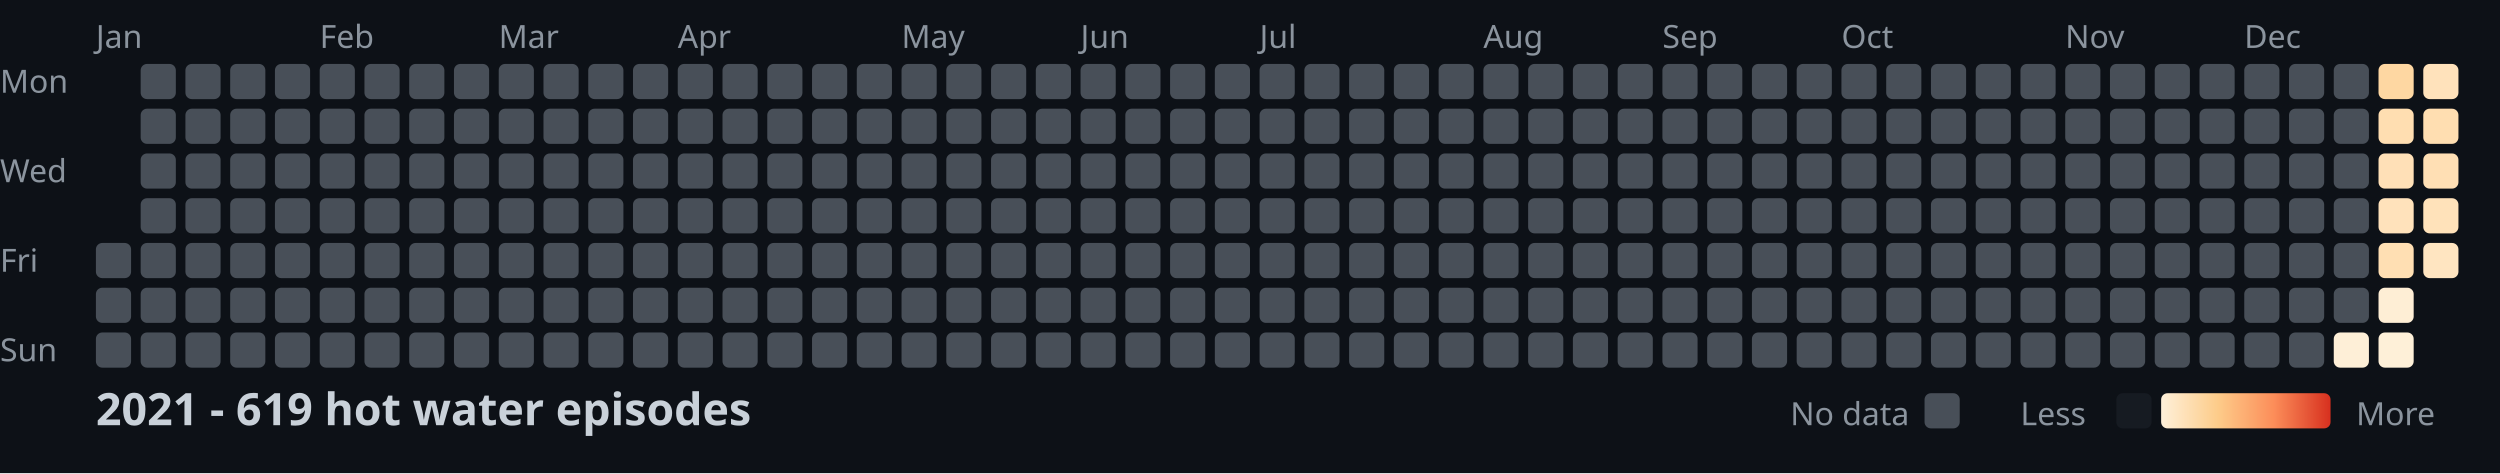
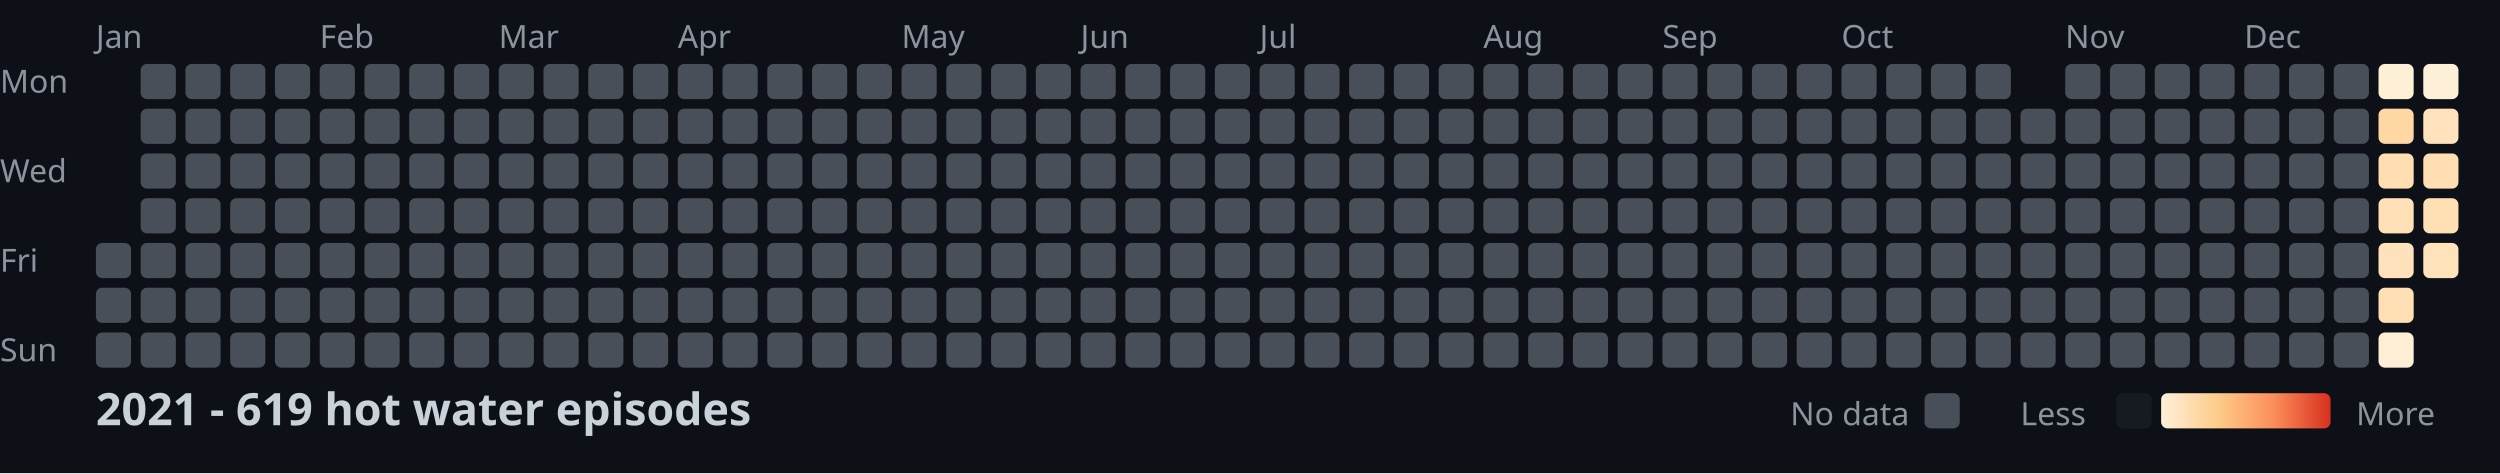
<svg xmlns="http://www.w3.org/2000/svg" width="782" height="148">
  <style>
    .month { font: 10px sans-serif; fill: #8b949e; }
    .day { font: 10px sans-serif; fill: #8b949e; }
    .title { font: bold 14px sans-serif; fill: #c9d1d9; }
    .legend { font: 10px sans-serif; fill: #8b949e; }
  </style>
  <rect width="100%" height="100%" fill="#0d1117" />
  <text x="0" y="29" class="day">Mon</text>
  <text x="0" y="57" class="day">Wed</text>
  <text x="0" y="85" class="day">Fri</text>
  <text x="0" y="113" class="day">Sun</text>
  <text x="30" y="15" class="month">Jan</text>
  <text x="100" y="15" class="month">Feb</text>
  <text x="156" y="15" class="month">Mar</text>
  <text x="212" y="15" class="month">Apr</text>
  <text x="282" y="15" class="month">May</text>
  <text x="338" y="15" class="month">Jun</text>
  <text x="394" y="15" class="month">Jul</text>
  <text x="464" y="15" class="month">Aug</text>
  <text x="520" y="15" class="month">Sep</text>
  <text x="576" y="15" class="month">Oct</text>
  <text x="646" y="15" class="month">Nov</text>
  <text x="702" y="15" class="month">Dec</text>
  <rect x="30" y="76" width="11" height="11" fill="#484f58" rx="2" />
  <rect x="30" y="90" width="11" height="11" fill="#484f58" rx="2" />
  <rect x="30" y="104" width="11" height="11" fill="#484f58" rx="2" />
  <rect x="44" y="20" width="11" height="11" fill="#484f58" rx="2" />
  <rect x="44" y="34" width="11" height="11" fill="#484f58" rx="2" />
  <rect x="44" y="48" width="11" height="11" fill="#484f58" rx="2" />
  <rect x="44" y="62" width="11" height="11" fill="#484f58" rx="2" />
  <rect x="44" y="76" width="11" height="11" fill="#484f58" rx="2" />
  <rect x="44" y="90" width="11" height="11" fill="#484f58" rx="2" />
  <rect x="44" y="104" width="11" height="11" fill="#484f58" rx="2" />
  <rect x="58" y="20" width="11" height="11" fill="#484f58" rx="2" />
  <rect x="58" y="34" width="11" height="11" fill="#484f58" rx="2" />
  <rect x="58" y="48" width="11" height="11" fill="#484f58" rx="2" />
  <rect x="58" y="62" width="11" height="11" fill="#484f58" rx="2" />
  <rect x="58" y="76" width="11" height="11" fill="#484f58" rx="2" />
  <rect x="58" y="90" width="11" height="11" fill="#484f58" rx="2" />
  <rect x="58" y="104" width="11" height="11" fill="#484f58" rx="2" />
  <rect x="72" y="20" width="11" height="11" fill="#484f58" rx="2" />
  <rect x="72" y="34" width="11" height="11" fill="#484f58" rx="2" />
  <rect x="72" y="48" width="11" height="11" fill="#484f58" rx="2" />
  <rect x="72" y="62" width="11" height="11" fill="#484f58" rx="2" />
  <rect x="72" y="76" width="11" height="11" fill="#484f58" rx="2" />
  <rect x="72" y="90" width="11" height="11" fill="#484f58" rx="2" />
  <rect x="72" y="104" width="11" height="11" fill="#484f58" rx="2" />
  <rect x="86" y="20" width="11" height="11" fill="#484f58" rx="2" />
  <rect x="86" y="34" width="11" height="11" fill="#484f58" rx="2" />
  <rect x="86" y="48" width="11" height="11" fill="#484f58" rx="2" />
  <rect x="86" y="62" width="11" height="11" fill="#484f58" rx="2" />
  <rect x="86" y="76" width="11" height="11" fill="#484f58" rx="2" />
  <rect x="86" y="90" width="11" height="11" fill="#484f58" rx="2" />
  <rect x="86" y="104" width="11" height="11" fill="#484f58" rx="2" />
  <rect x="100" y="20" width="11" height="11" fill="#484f58" rx="2" />
  <rect x="100" y="34" width="11" height="11" fill="#484f58" rx="2" />
  <rect x="100" y="48" width="11" height="11" fill="#484f58" rx="2" />
  <rect x="100" y="62" width="11" height="11" fill="#484f58" rx="2" />
  <rect x="100" y="76" width="11" height="11" fill="#484f58" rx="2" />
  <rect x="100" y="90" width="11" height="11" fill="#484f58" rx="2" />
  <rect x="100" y="104" width="11" height="11" fill="#484f58" rx="2" />
  <rect x="114" y="20" width="11" height="11" fill="#484f58" rx="2" />
  <rect x="114" y="34" width="11" height="11" fill="#484f58" rx="2" />
  <rect x="114" y="48" width="11" height="11" fill="#484f58" rx="2" />
  <rect x="114" y="62" width="11" height="11" fill="#484f58" rx="2" />
  <rect x="114" y="76" width="11" height="11" fill="#484f58" rx="2" />
  <rect x="114" y="90" width="11" height="11" fill="#484f58" rx="2" />
  <rect x="114" y="104" width="11" height="11" fill="#484f58" rx="2" />
  <rect x="128" y="20" width="11" height="11" fill="#484f58" rx="2" />
  <rect x="128" y="34" width="11" height="11" fill="#484f58" rx="2" />
  <rect x="128" y="48" width="11" height="11" fill="#484f58" rx="2" />
  <rect x="128" y="62" width="11" height="11" fill="#484f58" rx="2" />
  <rect x="128" y="76" width="11" height="11" fill="#484f58" rx="2" />
  <rect x="128" y="90" width="11" height="11" fill="#484f58" rx="2" />
  <rect x="128" y="104" width="11" height="11" fill="#484f58" rx="2" />
  <rect x="142" y="20" width="11" height="11" fill="#484f58" rx="2" />
  <rect x="142" y="34" width="11" height="11" fill="#484f58" rx="2" />
  <rect x="142" y="48" width="11" height="11" fill="#484f58" rx="2" />
  <rect x="142" y="62" width="11" height="11" fill="#484f58" rx="2" />
  <rect x="142" y="76" width="11" height="11" fill="#484f58" rx="2" />
  <rect x="142" y="90" width="11" height="11" fill="#484f58" rx="2" />
  <rect x="142" y="104" width="11" height="11" fill="#484f58" rx="2" />
  <rect x="156" y="20" width="11" height="11" fill="#484f58" rx="2" />
  <rect x="156" y="34" width="11" height="11" fill="#484f58" rx="2" />
  <rect x="156" y="48" width="11" height="11" fill="#484f58" rx="2" />
  <rect x="156" y="62" width="11" height="11" fill="#484f58" rx="2" />
  <rect x="156" y="76" width="11" height="11" fill="#484f58" rx="2" />
  <rect x="156" y="90" width="11" height="11" fill="#484f58" rx="2" />
  <rect x="156" y="104" width="11" height="11" fill="#484f58" rx="2" />
  <rect x="170" y="20" width="11" height="11" fill="#484f58" rx="2" />
  <rect x="170" y="34" width="11" height="11" fill="#484f58" rx="2" />
  <rect x="170" y="48" width="11" height="11" fill="#484f58" rx="2" />
  <rect x="170" y="62" width="11" height="11" fill="#484f58" rx="2" />
  <rect x="170" y="76" width="11" height="11" fill="#484f58" rx="2" />
  <rect x="170" y="90" width="11" height="11" fill="#484f58" rx="2" />
  <rect x="170" y="104" width="11" height="11" fill="#484f58" rx="2" />
  <rect x="184" y="20" width="11" height="11" fill="#484f58" rx="2" />
  <rect x="184" y="34" width="11" height="11" fill="#484f58" rx="2" />
  <rect x="184" y="48" width="11" height="11" fill="#484f58" rx="2" />
  <rect x="184" y="62" width="11" height="11" fill="#484f58" rx="2" />
  <rect x="184" y="76" width="11" height="11" fill="#484f58" rx="2" />
  <rect x="184" y="90" width="11" height="11" fill="#484f58" rx="2" />
  <rect x="184" y="104" width="11" height="11" fill="#484f58" rx="2" />
  <rect x="198" y="20" width="11" height="11" fill="#484f58" rx="2" />
  <rect x="198" y="34" width="11" height="11" fill="#484f58" rx="2" />
  <rect x="198" y="48" width="11" height="11" fill="#484f58" rx="2" />
  <rect x="198" y="62" width="11" height="11" fill="#484f58" rx="2" />
  <rect x="198" y="76" width="11" height="11" fill="#484f58" rx="2" />
  <rect x="198" y="90" width="11" height="11" fill="#484f58" rx="2" />
  <rect x="198" y="104" width="11" height="11" fill="#484f58" rx="2" />
-   <rect x="212" y="20" width="11" height="11" fill="#484f58" rx="2" />
+   <rect x="198" y="20" width="11" height="11" fill="#484f58" rx="2" />
  <rect x="212" y="34" width="11" height="11" fill="#484f58" rx="2" />
  <rect x="212" y="48" width="11" height="11" fill="#484f58" rx="2" />
  <rect x="212" y="62" width="11" height="11" fill="#484f58" rx="2" />
  <rect x="212" y="76" width="11" height="11" fill="#484f58" rx="2" />
  <rect x="212" y="90" width="11" height="11" fill="#484f58" rx="2" />
  <rect x="212" y="104" width="11" height="11" fill="#484f58" rx="2" />
-   <rect x="226" y="20" width="11" height="11" fill="#484f58" rx="2" />
+   <rect x="212" y="20" width="11" height="11" fill="#484f58" rx="2" />
  <rect x="226" y="34" width="11" height="11" fill="#484f58" rx="2" />
  <rect x="226" y="48" width="11" height="11" fill="#484f58" rx="2" />
  <rect x="226" y="62" width="11" height="11" fill="#484f58" rx="2" />
  <rect x="226" y="76" width="11" height="11" fill="#484f58" rx="2" />
  <rect x="226" y="90" width="11" height="11" fill="#484f58" rx="2" />
  <rect x="226" y="104" width="11" height="11" fill="#484f58" rx="2" />
-   <rect x="240" y="20" width="11" height="11" fill="#484f58" rx="2" />
+   <rect x="226" y="20" width="11" height="11" fill="#484f58" rx="2" />
  <rect x="240" y="34" width="11" height="11" fill="#484f58" rx="2" />
  <rect x="240" y="48" width="11" height="11" fill="#484f58" rx="2" />
  <rect x="240" y="62" width="11" height="11" fill="#484f58" rx="2" />
  <rect x="240" y="76" width="11" height="11" fill="#484f58" rx="2" />
  <rect x="240" y="90" width="11" height="11" fill="#484f58" rx="2" />
  <rect x="240" y="104" width="11" height="11" fill="#484f58" rx="2" />
-   <rect x="254" y="20" width="11" height="11" fill="#484f58" rx="2" />
+   <rect x="240" y="20" width="11" height="11" fill="#484f58" rx="2" />
  <rect x="254" y="34" width="11" height="11" fill="#484f58" rx="2" />
  <rect x="254" y="48" width="11" height="11" fill="#484f58" rx="2" />
  <rect x="254" y="62" width="11" height="11" fill="#484f58" rx="2" />
  <rect x="254" y="76" width="11" height="11" fill="#484f58" rx="2" />
  <rect x="254" y="90" width="11" height="11" fill="#484f58" rx="2" />
  <rect x="254" y="104" width="11" height="11" fill="#484f58" rx="2" />
-   <rect x="268" y="20" width="11" height="11" fill="#484f58" rx="2" />
+   <rect x="254" y="20" width="11" height="11" fill="#484f58" rx="2" />
  <rect x="268" y="34" width="11" height="11" fill="#484f58" rx="2" />
  <rect x="268" y="48" width="11" height="11" fill="#484f58" rx="2" />
  <rect x="268" y="62" width="11" height="11" fill="#484f58" rx="2" />
  <rect x="268" y="76" width="11" height="11" fill="#484f58" rx="2" />
  <rect x="268" y="90" width="11" height="11" fill="#484f58" rx="2" />
  <rect x="268" y="104" width="11" height="11" fill="#484f58" rx="2" />
-   <rect x="282" y="20" width="11" height="11" fill="#484f58" rx="2" />
+   <rect x="268" y="20" width="11" height="11" fill="#484f58" rx="2" />
  <rect x="282" y="34" width="11" height="11" fill="#484f58" rx="2" />
  <rect x="282" y="48" width="11" height="11" fill="#484f58" rx="2" />
  <rect x="282" y="62" width="11" height="11" fill="#484f58" rx="2" />
  <rect x="282" y="76" width="11" height="11" fill="#484f58" rx="2" />
  <rect x="282" y="90" width="11" height="11" fill="#484f58" rx="2" />
  <rect x="282" y="104" width="11" height="11" fill="#484f58" rx="2" />
-   <rect x="296" y="20" width="11" height="11" fill="#484f58" rx="2" />
+   <rect x="282" y="20" width="11" height="11" fill="#484f58" rx="2" />
  <rect x="296" y="34" width="11" height="11" fill="#484f58" rx="2" />
  <rect x="296" y="48" width="11" height="11" fill="#484f58" rx="2" />
  <rect x="296" y="62" width="11" height="11" fill="#484f58" rx="2" />
  <rect x="296" y="76" width="11" height="11" fill="#484f58" rx="2" />
  <rect x="296" y="90" width="11" height="11" fill="#484f58" rx="2" />
  <rect x="296" y="104" width="11" height="11" fill="#484f58" rx="2" />
-   <rect x="310" y="20" width="11" height="11" fill="#484f58" rx="2" />
+   <rect x="296" y="20" width="11" height="11" fill="#484f58" rx="2" />
  <rect x="310" y="34" width="11" height="11" fill="#484f58" rx="2" />
  <rect x="310" y="48" width="11" height="11" fill="#484f58" rx="2" />
  <rect x="310" y="62" width="11" height="11" fill="#484f58" rx="2" />
  <rect x="310" y="76" width="11" height="11" fill="#484f58" rx="2" />
  <rect x="310" y="90" width="11" height="11" fill="#484f58" rx="2" />
  <rect x="310" y="104" width="11" height="11" fill="#484f58" rx="2" />
-   <rect x="324" y="20" width="11" height="11" fill="#484f58" rx="2" />
+   <rect x="310" y="20" width="11" height="11" fill="#484f58" rx="2" />
  <rect x="324" y="34" width="11" height="11" fill="#484f58" rx="2" />
  <rect x="324" y="48" width="11" height="11" fill="#484f58" rx="2" />
  <rect x="324" y="62" width="11" height="11" fill="#484f58" rx="2" />
  <rect x="324" y="76" width="11" height="11" fill="#484f58" rx="2" />
  <rect x="324" y="90" width="11" height="11" fill="#484f58" rx="2" />
  <rect x="324" y="104" width="11" height="11" fill="#484f58" rx="2" />
-   <rect x="338" y="20" width="11" height="11" fill="#484f58" rx="2" />
+   <rect x="324" y="20" width="11" height="11" fill="#484f58" rx="2" />
  <rect x="338" y="34" width="11" height="11" fill="#484f58" rx="2" />
  <rect x="338" y="48" width="11" height="11" fill="#484f58" rx="2" />
  <rect x="338" y="62" width="11" height="11" fill="#484f58" rx="2" />
  <rect x="338" y="76" width="11" height="11" fill="#484f58" rx="2" />
  <rect x="338" y="90" width="11" height="11" fill="#484f58" rx="2" />
  <rect x="338" y="104" width="11" height="11" fill="#484f58" rx="2" />
-   <rect x="352" y="20" width="11" height="11" fill="#484f58" rx="2" />
+   <rect x="338" y="20" width="11" height="11" fill="#484f58" rx="2" />
  <rect x="352" y="34" width="11" height="11" fill="#484f58" rx="2" />
  <rect x="352" y="48" width="11" height="11" fill="#484f58" rx="2" />
  <rect x="352" y="62" width="11" height="11" fill="#484f58" rx="2" />
  <rect x="352" y="76" width="11" height="11" fill="#484f58" rx="2" />
  <rect x="352" y="90" width="11" height="11" fill="#484f58" rx="2" />
  <rect x="352" y="104" width="11" height="11" fill="#484f58" rx="2" />
-   <rect x="366" y="20" width="11" height="11" fill="#484f58" rx="2" />
+   <rect x="352" y="20" width="11" height="11" fill="#484f58" rx="2" />
  <rect x="366" y="34" width="11" height="11" fill="#484f58" rx="2" />
  <rect x="366" y="48" width="11" height="11" fill="#484f58" rx="2" />
  <rect x="366" y="62" width="11" height="11" fill="#484f58" rx="2" />
  <rect x="366" y="76" width="11" height="11" fill="#484f58" rx="2" />
  <rect x="366" y="90" width="11" height="11" fill="#484f58" rx="2" />
  <rect x="366" y="104" width="11" height="11" fill="#484f58" rx="2" />
-   <rect x="380" y="20" width="11" height="11" fill="#484f58" rx="2" />
+   <rect x="366" y="20" width="11" height="11" fill="#484f58" rx="2" />
  <rect x="380" y="34" width="11" height="11" fill="#484f58" rx="2" />
  <rect x="380" y="48" width="11" height="11" fill="#484f58" rx="2" />
  <rect x="380" y="62" width="11" height="11" fill="#484f58" rx="2" />
  <rect x="380" y="76" width="11" height="11" fill="#484f58" rx="2" />
  <rect x="380" y="90" width="11" height="11" fill="#484f58" rx="2" />
  <rect x="380" y="104" width="11" height="11" fill="#484f58" rx="2" />
-   <rect x="394" y="20" width="11" height="11" fill="#484f58" rx="2" />
+   <rect x="380" y="20" width="11" height="11" fill="#484f58" rx="2" />
  <rect x="394" y="34" width="11" height="11" fill="#484f58" rx="2" />
  <rect x="394" y="48" width="11" height="11" fill="#484f58" rx="2" />
  <rect x="394" y="62" width="11" height="11" fill="#484f58" rx="2" />
  <rect x="394" y="76" width="11" height="11" fill="#484f58" rx="2" />
  <rect x="394" y="90" width="11" height="11" fill="#484f58" rx="2" />
  <rect x="394" y="104" width="11" height="11" fill="#484f58" rx="2" />
-   <rect x="408" y="20" width="11" height="11" fill="#484f58" rx="2" />
+   <rect x="394" y="20" width="11" height="11" fill="#484f58" rx="2" />
  <rect x="408" y="34" width="11" height="11" fill="#484f58" rx="2" />
  <rect x="408" y="48" width="11" height="11" fill="#484f58" rx="2" />
  <rect x="408" y="62" width="11" height="11" fill="#484f58" rx="2" />
  <rect x="408" y="76" width="11" height="11" fill="#484f58" rx="2" />
  <rect x="408" y="90" width="11" height="11" fill="#484f58" rx="2" />
  <rect x="408" y="104" width="11" height="11" fill="#484f58" rx="2" />
-   <rect x="422" y="20" width="11" height="11" fill="#484f58" rx="2" />
+   <rect x="408" y="20" width="11" height="11" fill="#484f58" rx="2" />
  <rect x="422" y="34" width="11" height="11" fill="#484f58" rx="2" />
  <rect x="422" y="48" width="11" height="11" fill="#484f58" rx="2" />
  <rect x="422" y="62" width="11" height="11" fill="#484f58" rx="2" />
  <rect x="422" y="76" width="11" height="11" fill="#484f58" rx="2" />
  <rect x="422" y="90" width="11" height="11" fill="#484f58" rx="2" />
  <rect x="422" y="104" width="11" height="11" fill="#484f58" rx="2" />
-   <rect x="436" y="20" width="11" height="11" fill="#484f58" rx="2" />
+   <rect x="422" y="20" width="11" height="11" fill="#484f58" rx="2" />
  <rect x="436" y="34" width="11" height="11" fill="#484f58" rx="2" />
  <rect x="436" y="48" width="11" height="11" fill="#484f58" rx="2" />
  <rect x="436" y="62" width="11" height="11" fill="#484f58" rx="2" />
  <rect x="436" y="76" width="11" height="11" fill="#484f58" rx="2" />
  <rect x="436" y="90" width="11" height="11" fill="#484f58" rx="2" />
  <rect x="436" y="104" width="11" height="11" fill="#484f58" rx="2" />
-   <rect x="450" y="20" width="11" height="11" fill="#484f58" rx="2" />
+   <rect x="436" y="20" width="11" height="11" fill="#484f58" rx="2" />
  <rect x="450" y="34" width="11" height="11" fill="#484f58" rx="2" />
  <rect x="450" y="48" width="11" height="11" fill="#484f58" rx="2" />
  <rect x="450" y="62" width="11" height="11" fill="#484f58" rx="2" />
  <rect x="450" y="76" width="11" height="11" fill="#484f58" rx="2" />
  <rect x="450" y="90" width="11" height="11" fill="#484f58" rx="2" />
  <rect x="450" y="104" width="11" height="11" fill="#484f58" rx="2" />
-   <rect x="464" y="20" width="11" height="11" fill="#484f58" rx="2" />
+   <rect x="450" y="20" width="11" height="11" fill="#484f58" rx="2" />
  <rect x="464" y="34" width="11" height="11" fill="#484f58" rx="2" />
  <rect x="464" y="48" width="11" height="11" fill="#484f58" rx="2" />
  <rect x="464" y="62" width="11" height="11" fill="#484f58" rx="2" />
  <rect x="464" y="76" width="11" height="11" fill="#484f58" rx="2" />
  <rect x="464" y="90" width="11" height="11" fill="#484f58" rx="2" />
  <rect x="464" y="104" width="11" height="11" fill="#484f58" rx="2" />
-   <rect x="478" y="20" width="11" height="11" fill="#484f58" rx="2" />
+   <rect x="464" y="20" width="11" height="11" fill="#484f58" rx="2" />
  <rect x="478" y="34" width="11" height="11" fill="#484f58" rx="2" />
  <rect x="478" y="48" width="11" height="11" fill="#484f58" rx="2" />
  <rect x="478" y="62" width="11" height="11" fill="#484f58" rx="2" />
  <rect x="478" y="76" width="11" height="11" fill="#484f58" rx="2" />
  <rect x="478" y="90" width="11" height="11" fill="#484f58" rx="2" />
  <rect x="478" y="104" width="11" height="11" fill="#484f58" rx="2" />
-   <rect x="492" y="20" width="11" height="11" fill="#484f58" rx="2" />
+   <rect x="478" y="20" width="11" height="11" fill="#484f58" rx="2" />
  <rect x="492" y="34" width="11" height="11" fill="#484f58" rx="2" />
  <rect x="492" y="48" width="11" height="11" fill="#484f58" rx="2" />
  <rect x="492" y="62" width="11" height="11" fill="#484f58" rx="2" />
  <rect x="492" y="76" width="11" height="11" fill="#484f58" rx="2" />
  <rect x="492" y="90" width="11" height="11" fill="#484f58" rx="2" />
  <rect x="492" y="104" width="11" height="11" fill="#484f58" rx="2" />
-   <rect x="506" y="20" width="11" height="11" fill="#484f58" rx="2" />
+   <rect x="492" y="20" width="11" height="11" fill="#484f58" rx="2" />
  <rect x="506" y="34" width="11" height="11" fill="#484f58" rx="2" />
  <rect x="506" y="48" width="11" height="11" fill="#484f58" rx="2" />
  <rect x="506" y="62" width="11" height="11" fill="#484f58" rx="2" />
  <rect x="506" y="76" width="11" height="11" fill="#484f58" rx="2" />
  <rect x="506" y="90" width="11" height="11" fill="#484f58" rx="2" />
  <rect x="506" y="104" width="11" height="11" fill="#484f58" rx="2" />
-   <rect x="520" y="20" width="11" height="11" fill="#484f58" rx="2" />
+   <rect x="506" y="20" width="11" height="11" fill="#484f58" rx="2" />
  <rect x="520" y="34" width="11" height="11" fill="#484f58" rx="2" />
  <rect x="520" y="48" width="11" height="11" fill="#484f58" rx="2" />
  <rect x="520" y="62" width="11" height="11" fill="#484f58" rx="2" />
  <rect x="520" y="76" width="11" height="11" fill="#484f58" rx="2" />
  <rect x="520" y="90" width="11" height="11" fill="#484f58" rx="2" />
  <rect x="520" y="104" width="11" height="11" fill="#484f58" rx="2" />
-   <rect x="534" y="20" width="11" height="11" fill="#484f58" rx="2" />
+   <rect x="520" y="20" width="11" height="11" fill="#484f58" rx="2" />
  <rect x="534" y="34" width="11" height="11" fill="#484f58" rx="2" />
  <rect x="534" y="48" width="11" height="11" fill="#484f58" rx="2" />
  <rect x="534" y="62" width="11" height="11" fill="#484f58" rx="2" />
  <rect x="534" y="76" width="11" height="11" fill="#484f58" rx="2" />
  <rect x="534" y="90" width="11" height="11" fill="#484f58" rx="2" />
  <rect x="534" y="104" width="11" height="11" fill="#484f58" rx="2" />
-   <rect x="548" y="20" width="11" height="11" fill="#484f58" rx="2" />
+   <rect x="534" y="20" width="11" height="11" fill="#484f58" rx="2" />
  <rect x="548" y="34" width="11" height="11" fill="#484f58" rx="2" />
  <rect x="548" y="48" width="11" height="11" fill="#484f58" rx="2" />
  <rect x="548" y="62" width="11" height="11" fill="#484f58" rx="2" />
  <rect x="548" y="76" width="11" height="11" fill="#484f58" rx="2" />
  <rect x="548" y="90" width="11" height="11" fill="#484f58" rx="2" />
  <rect x="548" y="104" width="11" height="11" fill="#484f58" rx="2" />
-   <rect x="562" y="20" width="11" height="11" fill="#484f58" rx="2" />
+   <rect x="548" y="20" width="11" height="11" fill="#484f58" rx="2" />
  <rect x="562" y="34" width="11" height="11" fill="#484f58" rx="2" />
  <rect x="562" y="48" width="11" height="11" fill="#484f58" rx="2" />
  <rect x="562" y="62" width="11" height="11" fill="#484f58" rx="2" />
  <rect x="562" y="76" width="11" height="11" fill="#484f58" rx="2" />
  <rect x="562" y="90" width="11" height="11" fill="#484f58" rx="2" />
  <rect x="562" y="104" width="11" height="11" fill="#484f58" rx="2" />
-   <rect x="576" y="20" width="11" height="11" fill="#484f58" rx="2" />
+   <rect x="562" y="20" width="11" height="11" fill="#484f58" rx="2" />
  <rect x="576" y="34" width="11" height="11" fill="#484f58" rx="2" />
  <rect x="576" y="48" width="11" height="11" fill="#484f58" rx="2" />
  <rect x="576" y="62" width="11" height="11" fill="#484f58" rx="2" />
  <rect x="576" y="76" width="11" height="11" fill="#484f58" rx="2" />
  <rect x="576" y="90" width="11" height="11" fill="#484f58" rx="2" />
  <rect x="576" y="104" width="11" height="11" fill="#484f58" rx="2" />
-   <rect x="590" y="20" width="11" height="11" fill="#484f58" rx="2" />
+   <rect x="576" y="20" width="11" height="11" fill="#484f58" rx="2" />
  <rect x="590" y="34" width="11" height="11" fill="#484f58" rx="2" />
  <rect x="590" y="48" width="11" height="11" fill="#484f58" rx="2" />
  <rect x="590" y="62" width="11" height="11" fill="#484f58" rx="2" />
  <rect x="590" y="76" width="11" height="11" fill="#484f58" rx="2" />
  <rect x="590" y="90" width="11" height="11" fill="#484f58" rx="2" />
  <rect x="590" y="104" width="11" height="11" fill="#484f58" rx="2" />
-   <rect x="604" y="20" width="11" height="11" fill="#484f58" rx="2" />
+   <rect x="590" y="20" width="11" height="11" fill="#484f58" rx="2" />
  <rect x="604" y="34" width="11" height="11" fill="#484f58" rx="2" />
  <rect x="604" y="48" width="11" height="11" fill="#484f58" rx="2" />
  <rect x="604" y="62" width="11" height="11" fill="#484f58" rx="2" />
  <rect x="604" y="76" width="11" height="11" fill="#484f58" rx="2" />
  <rect x="604" y="90" width="11" height="11" fill="#484f58" rx="2" />
  <rect x="604" y="104" width="11" height="11" fill="#484f58" rx="2" />
-   <rect x="618" y="20" width="11" height="11" fill="#484f58" rx="2" />
+   <rect x="604" y="20" width="11" height="11" fill="#484f58" rx="2" />
  <rect x="618" y="34" width="11" height="11" fill="#484f58" rx="2" />
  <rect x="618" y="48" width="11" height="11" fill="#484f58" rx="2" />
  <rect x="618" y="62" width="11" height="11" fill="#484f58" rx="2" />
  <rect x="618" y="76" width="11" height="11" fill="#484f58" rx="2" />
  <rect x="618" y="90" width="11" height="11" fill="#484f58" rx="2" />
  <rect x="618" y="104" width="11" height="11" fill="#484f58" rx="2" />
-   <rect x="632" y="20" width="11" height="11" fill="#484f58" rx="2" />
+   <rect x="618" y="20" width="11" height="11" fill="#484f58" rx="2" />
  <rect x="632" y="34" width="11" height="11" fill="#484f58" rx="2" />
  <rect x="632" y="48" width="11" height="11" fill="#484f58" rx="2" />
  <rect x="632" y="62" width="11" height="11" fill="#484f58" rx="2" />
  <rect x="632" y="76" width="11" height="11" fill="#484f58" rx="2" />
  <rect x="632" y="90" width="11" height="11" fill="#484f58" rx="2" />
  <rect x="632" y="104" width="11" height="11" fill="#484f58" rx="2" />
  <rect x="646" y="20" width="11" height="11" fill="#484f58" rx="2" />
  <rect x="646" y="34" width="11" height="11" fill="#484f58" rx="2" />
  <rect x="646" y="48" width="11" height="11" fill="#484f58" rx="2" />
  <rect x="646" y="62" width="11" height="11" fill="#484f58" rx="2" />
  <rect x="646" y="76" width="11" height="11" fill="#484f58" rx="2" />
  <rect x="646" y="90" width="11" height="11" fill="#484f58" rx="2" />
  <rect x="646" y="104" width="11" height="11" fill="#484f58" rx="2" />
  <rect x="660" y="20" width="11" height="11" fill="#484f58" rx="2" />
  <rect x="660" y="34" width="11" height="11" fill="#484f58" rx="2" />
  <rect x="660" y="48" width="11" height="11" fill="#484f58" rx="2" />
  <rect x="660" y="62" width="11" height="11" fill="#484f58" rx="2" />
  <rect x="660" y="76" width="11" height="11" fill="#484f58" rx="2" />
  <rect x="660" y="90" width="11" height="11" fill="#484f58" rx="2" />
  <rect x="660" y="104" width="11" height="11" fill="#484f58" rx="2" />
  <rect x="674" y="20" width="11" height="11" fill="#484f58" rx="2" />
  <rect x="674" y="34" width="11" height="11" fill="#484f58" rx="2" />
  <rect x="674" y="48" width="11" height="11" fill="#484f58" rx="2" />
  <rect x="674" y="62" width="11" height="11" fill="#484f58" rx="2" />
  <rect x="674" y="76" width="11" height="11" fill="#484f58" rx="2" />
  <rect x="674" y="90" width="11" height="11" fill="#484f58" rx="2" />
  <rect x="674" y="104" width="11" height="11" fill="#484f58" rx="2" />
  <rect x="688" y="20" width="11" height="11" fill="#484f58" rx="2" />
  <rect x="688" y="34" width="11" height="11" fill="#484f58" rx="2" />
  <rect x="688" y="48" width="11" height="11" fill="#484f58" rx="2" />
  <rect x="688" y="62" width="11" height="11" fill="#484f58" rx="2" />
  <rect x="688" y="76" width="11" height="11" fill="#484f58" rx="2" />
  <rect x="688" y="90" width="11" height="11" fill="#484f58" rx="2" />
  <rect x="688" y="104" width="11" height="11" fill="#484f58" rx="2" />
  <rect x="702" y="20" width="11" height="11" fill="#484f58" rx="2" />
  <rect x="702" y="34" width="11" height="11" fill="#484f58" rx="2" />
  <rect x="702" y="48" width="11" height="11" fill="#484f58" rx="2" />
  <rect x="702" y="62" width="11" height="11" fill="#484f58" rx="2" />
  <rect x="702" y="76" width="11" height="11" fill="#484f58" rx="2" />
  <rect x="702" y="90" width="11" height="11" fill="#484f58" rx="2" />
  <rect x="702" y="104" width="11" height="11" fill="#484f58" rx="2" />
  <rect x="716" y="20" width="11" height="11" fill="#484f58" rx="2" />
  <rect x="716" y="34" width="11" height="11" fill="#484f58" rx="2" />
  <rect x="716" y="48" width="11" height="11" fill="#484f58" rx="2" />
  <rect x="716" y="62" width="11" height="11" fill="#484f58" rx="2" />
  <rect x="716" y="76" width="11" height="11" fill="#484f58" rx="2" />
  <rect x="716" y="90" width="11" height="11" fill="#484f58" rx="2" />
  <rect x="716" y="104" width="11" height="11" fill="#484f58" rx="2" />
  <rect x="730" y="20" width="11" height="11" fill="#484f58" rx="2" />
  <rect x="730" y="34" width="11" height="11" fill="#484f58" rx="2" />
  <rect x="730" y="48" width="11" height="11" fill="#484f58" rx="2" />
  <rect x="730" y="62" width="11" height="11" fill="#484f58" rx="2" />
  <rect x="730" y="76" width="11" height="11" fill="#484f58" rx="2" />
  <rect x="730" y="90" width="11" height="11" fill="#484f58" rx="2" />
-   <rect x="730" y="104" width="11" height="11" fill="#feefd7" rx="2" />
-   <rect x="744" y="20" width="11" height="11" fill="#fed7a2" rx="2" />
-   <rect x="744" y="34" width="11" height="11" fill="#ffdeb1" rx="2" />
-   <rect x="744" y="48" width="11" height="11" fill="#ffe0b7" rx="2" />
-   <rect x="744" y="62" width="11" height="11" fill="#ffe2bb" rx="2" />
-   <rect x="744" y="76" width="11" height="11" fill="#ffdfb3" rx="2" />
-   <rect x="744" y="90" width="11" height="11" fill="#feeed5" rx="2" />
-   <rect x="744" y="104" width="11" height="11" fill="#fef0d8" rx="2" />
-   <rect x="758" y="20" width="11" height="11" fill="#ffe2bb" rx="2" />
-   <rect x="758" y="34" width="11" height="11" fill="#ffdeb1" rx="2" />
-   <rect x="758" y="48" width="11" height="11" fill="#ffdfb4" rx="2" />
-   <rect x="758" y="62" width="11" height="11" fill="#ffe2ba" rx="2" />
-   <rect x="758" y="76" width="11" height="11" fill="#ffe5c1" rx="2" />
+   <rect x="730" y="104" width="11" height="11" fill="#484f58" rx="2" />
+   <rect x="744" y="20" width="11" height="11" fill="#feefd7" rx="2" />
+   <rect x="744" y="34" width="11" height="11" fill="#fed7a2" rx="2" />
+   <rect x="744" y="48" width="11" height="11" fill="#ffdeb1" rx="2" />
+   <rect x="744" y="62" width="11" height="11" fill="#ffe0b7" rx="2" />
+   <rect x="744" y="76" width="11" height="11" fill="#ffe2bb" rx="2" />
+   <rect x="744" y="90" width="11" height="11" fill="#ffdfb3" rx="2" />
+   <rect x="744" y="104" width="11" height="11" fill="#feeed5" rx="2" />
+   <rect x="758" y="20" width="11" height="11" fill="#fef0d8" rx="2" />
+   <rect x="758" y="34" width="11" height="11" fill="#ffe2bb" rx="2" />
+   <rect x="758" y="48" width="11" height="11" fill="#ffdeb1" rx="2" />
+   <rect x="758" y="62" width="11" height="11" fill="#ffdfb4" rx="2" />
+   <rect x="758" y="76" width="11" height="11" fill="#ffe2ba" rx="2" />
  <text x="30" y="133" class="title">2021 - 619 hot water episodes</text>
  <defs>
    <linearGradient id="legend-gradient" x1="0" y1="0" x2="1" y2="0">
      <stop offset="0%" stop-color="#fef0d9" />
      <stop offset="33.333%" stop-color="#fdcc8a" />
      <stop offset="66.667%" stop-color="#fc8d59" />
      <stop offset="100%" stop-color="#d7301f" />
    </linearGradient>
  </defs>
  <text x="560" y="133" class="legend">No data</text>
  <rect x="602" y="123" width="11" height="11" fill="#484f58" rx="2" />
  <text x="632" y="133" class="legend">Less</text>
  <rect x="662" y="123" width="11" height="11" fill="#161b22" rx="2" />
  <rect x="676" y="123" width="53" height="11" fill="url(#legend-gradient)" rx="2" />
  <text x="737" y="133" class="legend">More</text>
</svg>
